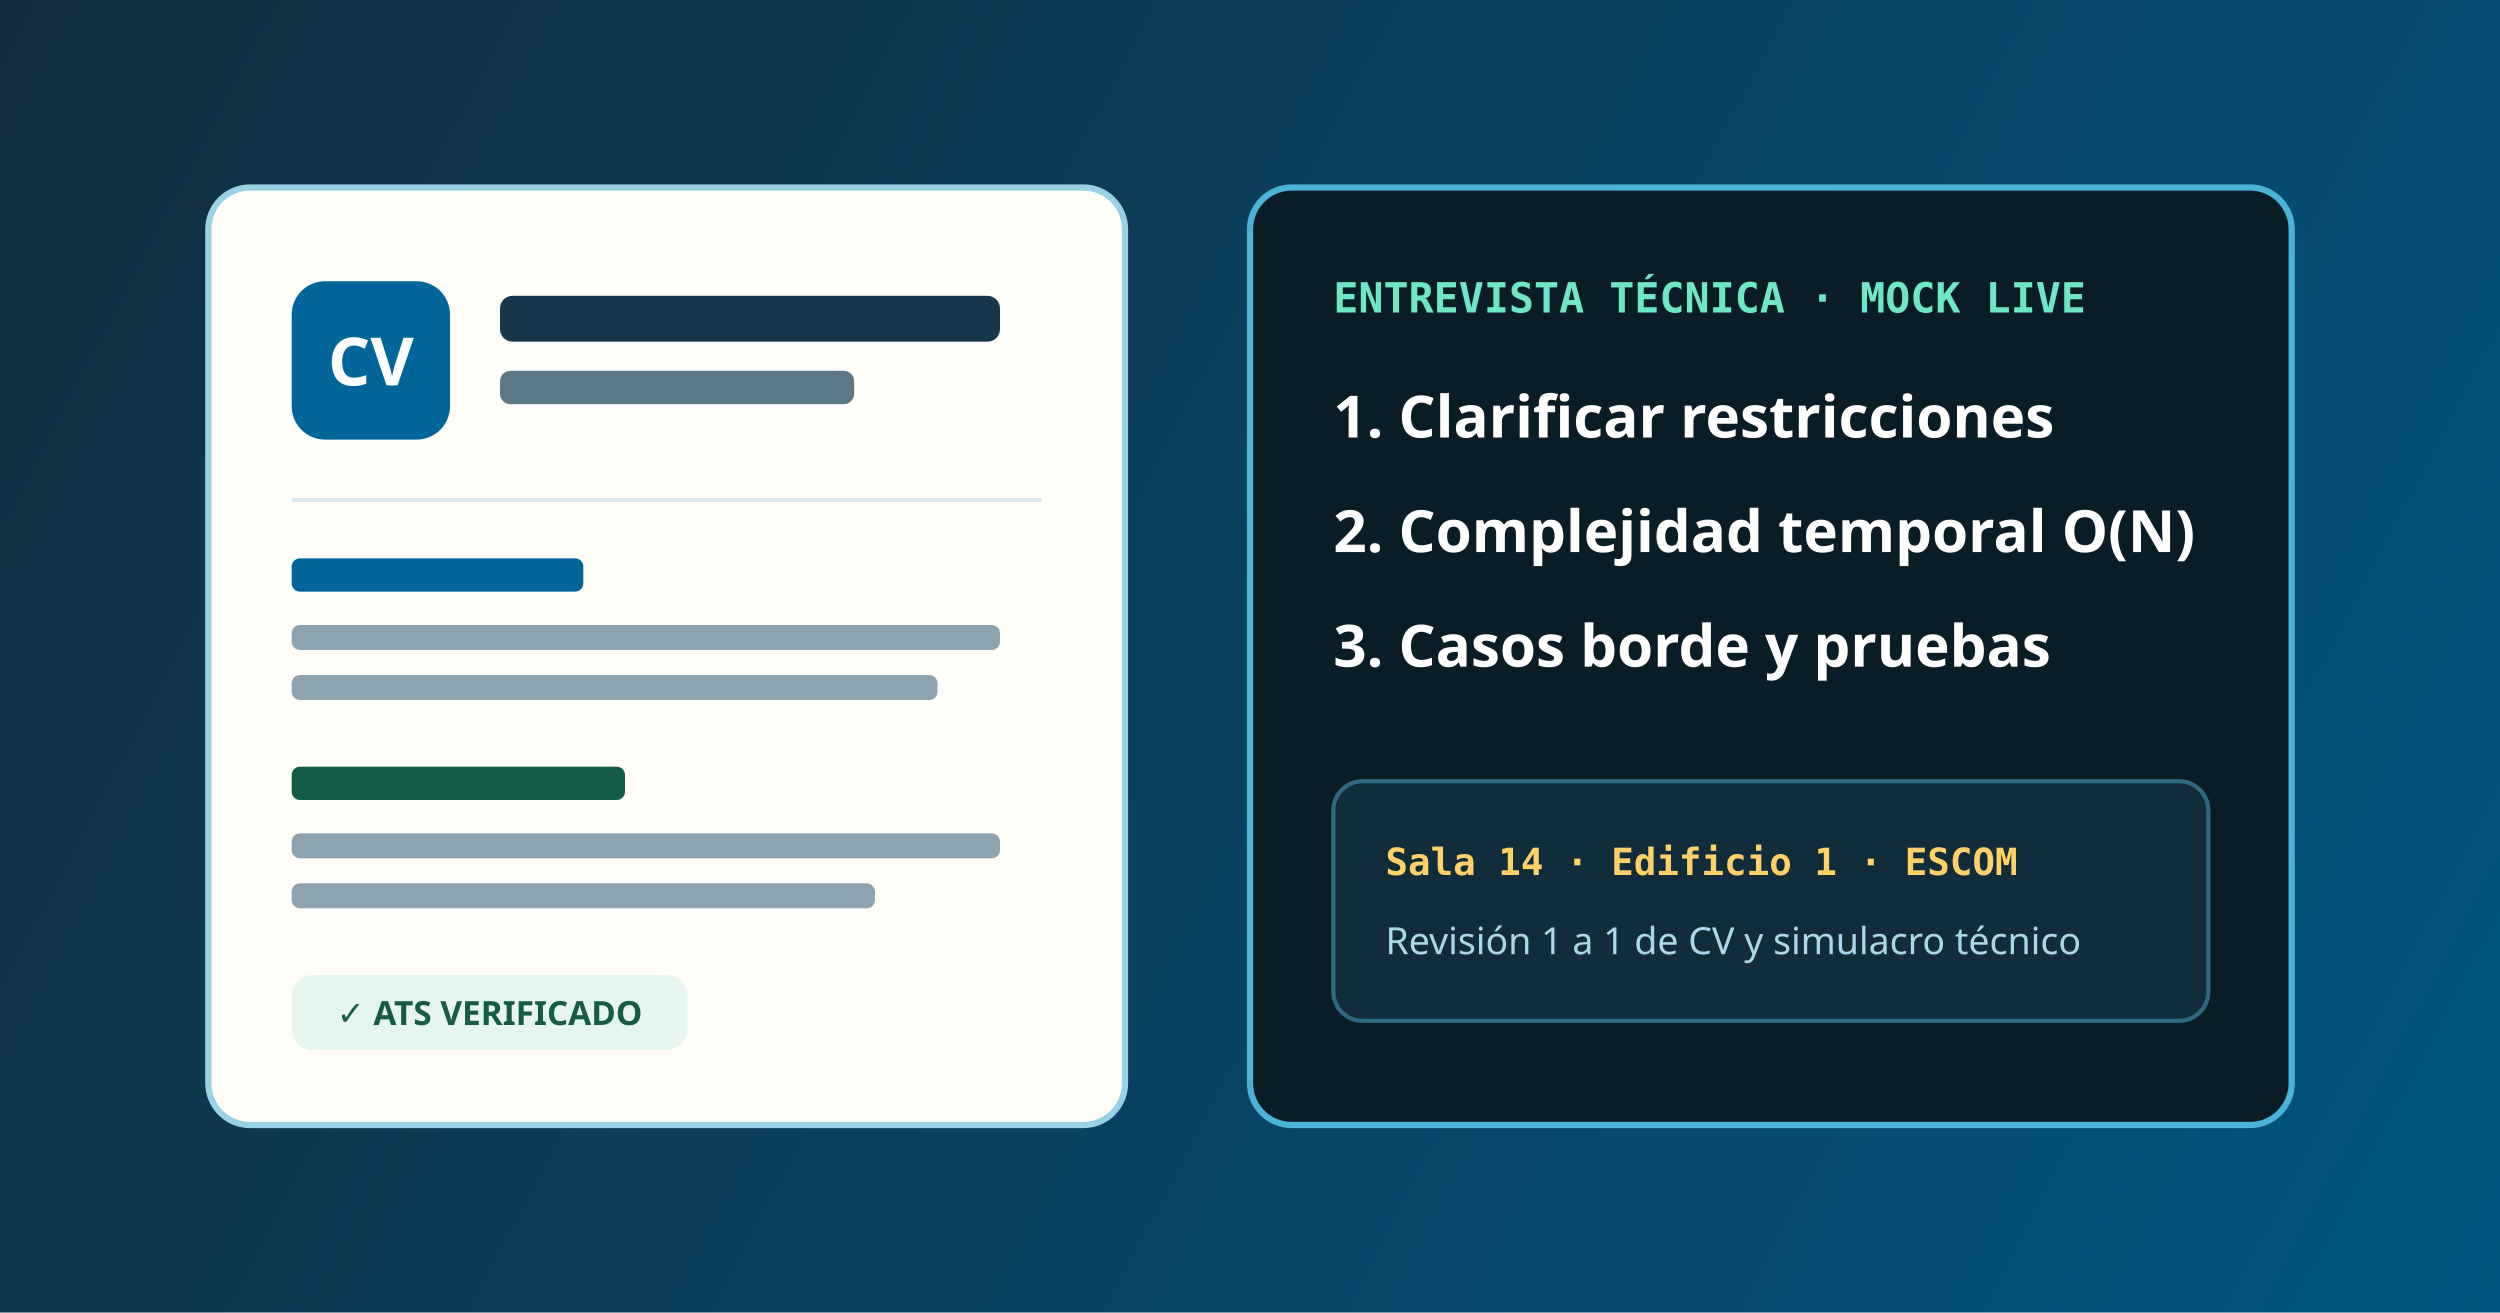
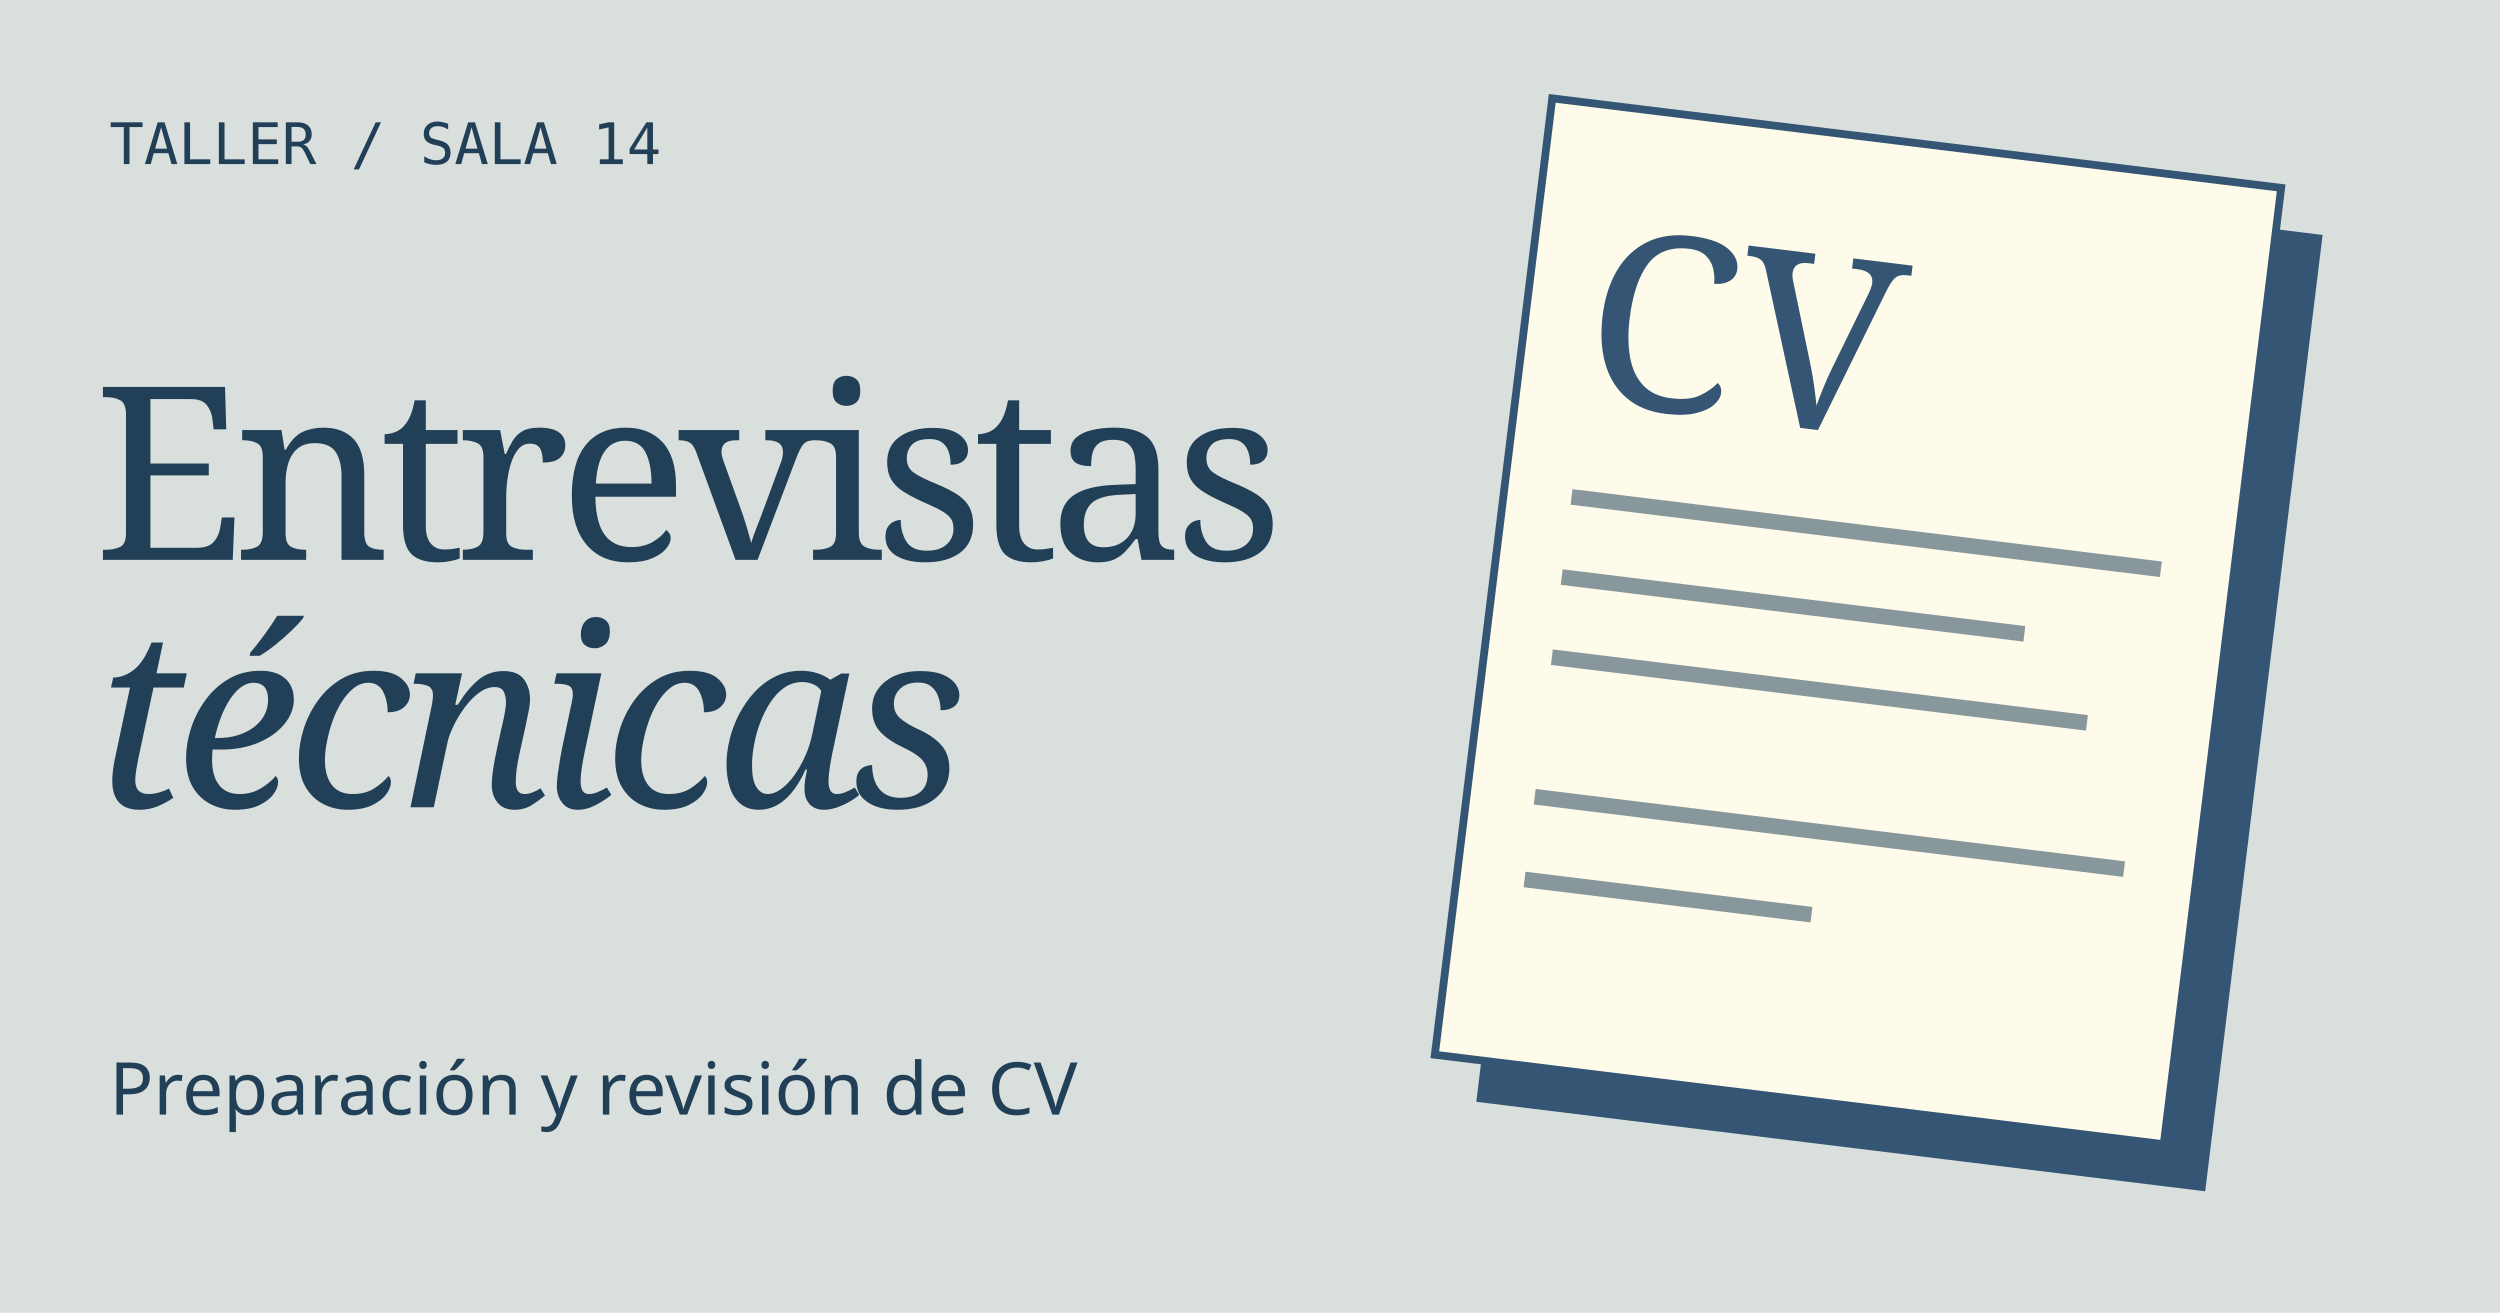
- <svg xmlns="http://www.w3.org/2000/svg" viewBox="0 0 1200 630" fill="none">
-   <defs>
-     <linearGradient id="bg" x1="0" y1="0" x2="1200" y2="630" gradientUnits="userSpaceOnUse">
-       <stop offset="0%" stop-color="#142d3d" />
-       <stop offset="100%" stop-color="#005580" />
-     </linearGradient>
-   </defs>
-   <rect width="1200" height="630" fill="url(#bg)" />
-   <rect x="100" y="90" width="440" height="450" rx="20" fill="#fffdf8" stroke="#9ad1e6" stroke-width="3" />
-   <rect x="140" y="135" width="76" height="76" rx="16" fill="#006699" />
-   <text x="178" y="185" fill="#ffffff" font-family="sans-serif" font-size="32" font-weight="900" text-anchor="middle">CV</text>
-   <rect x="240" y="142" width="240" height="22" rx="6" fill="#16384a" />
-   <rect x="240" y="178" width="170" height="16" rx="5" fill="#5c7887" />
-   <line x1="140" y1="240" x2="500" y2="240" stroke="#dde6eb" stroke-width="2" />
-   <rect x="140" y="268" width="140" height="16" rx="4" fill="#006699" />
-   <rect x="140" y="300" width="340" height="12" rx="4" fill="#8ea3b0" />
-   <rect x="140" y="324" width="310" height="12" rx="4" fill="#8ea3b0" />
-   <rect x="140" y="368" width="160" height="16" rx="4" fill="#165b47" />
-   <rect x="140" y="400" width="340" height="12" rx="4" fill="#8ea3b0" />
-   <rect x="140" y="424" width="280" height="12" rx="4" fill="#8ea3b0" />
-   <rect x="140" y="468" width="190" height="36" rx="10" fill="#e6f5ee" />
-   <text x="235" y="492" fill="#165b47" font-family="sans-serif" font-size="16" font-weight="800" text-anchor="middle">✓ ATS VERIFICADO</text>
-   <rect x="600" y="90" width="500" height="450" rx="20" fill="#0a1c26" stroke="#4ab3d6" stroke-width="3" />
-   <text x="640" y="150" fill="#6ee7c7" font-family="monospace" font-size="20" font-weight="800">ENTREVISTA TÉCNICA · MOCK LIVE</text>
-   <text x="640" y="210" fill="#ffffff" font-family="sans-serif" font-size="28" font-weight="800">1. Clarificar restricciones</text>
-   <text x="640" y="265" fill="#ffffff" font-family="sans-serif" font-size="28" font-weight="800">2. Complejidad temporal O(N)</text>
-   <text x="640" y="320" fill="#ffffff" font-family="sans-serif" font-size="28" font-weight="800">3. Casos borde y pruebas</text>
-   <rect x="640" y="375" width="420" height="115" rx="14" fill="#112c3b" stroke="#2d6a82" stroke-width="2" />
-   <text x="665" y="420" fill="#ffd166" font-family="monospace" font-size="18" font-weight="700">Sala 14 · Edificio 1 · ESCOM</text>
-   <text x="665" y="458" fill="#a8d8ea" font-family="sans-serif" font-size="18">Revisión 1 a 1 de CV y simulacro técnico</text>
+ <svg xmlns="http://www.w3.org/2000/svg" viewBox="0 0 960 504">
+   <rect width="960" height="504" fill="#d8dfdc" />
+   <g transform="rotate(7 732 260)">
+     <rect x="588" y="72" width="282" height="370" fill="#345674" />
+     <rect x="570" y="56" width="282" height="370" fill="#fffbeb" stroke="#345674" stroke-width="3" />
+     <text x="594" y="170" font-size="94" font-family="Georgia,serif" fill="#345674">CV</text>
+     <path d="M596 207h228m-228 31h179m-179 31h207m-207 54h228m-228 32h111" fill="none" stroke="#87979b" stroke-width="6" />
+   </g>
+   <g fill="#213f57">
+     <text x="42" y="63" font-family="monospace" font-size="22">TALLER / SALA 14</text>
+     <text x="36" y="215" font-family="Georgia,serif" font-size="93" letter-spacing="-4">Entrevistas</text>
+     <text x="36" y="310" font-family="Georgia,serif" font-style="italic" font-size="96" letter-spacing="-4">técnicas</text>
+     <text x="42" y="428" font-family="sans-serif" font-size="28">Preparación y revisión de CV</text>
+   </g>
</svg>
